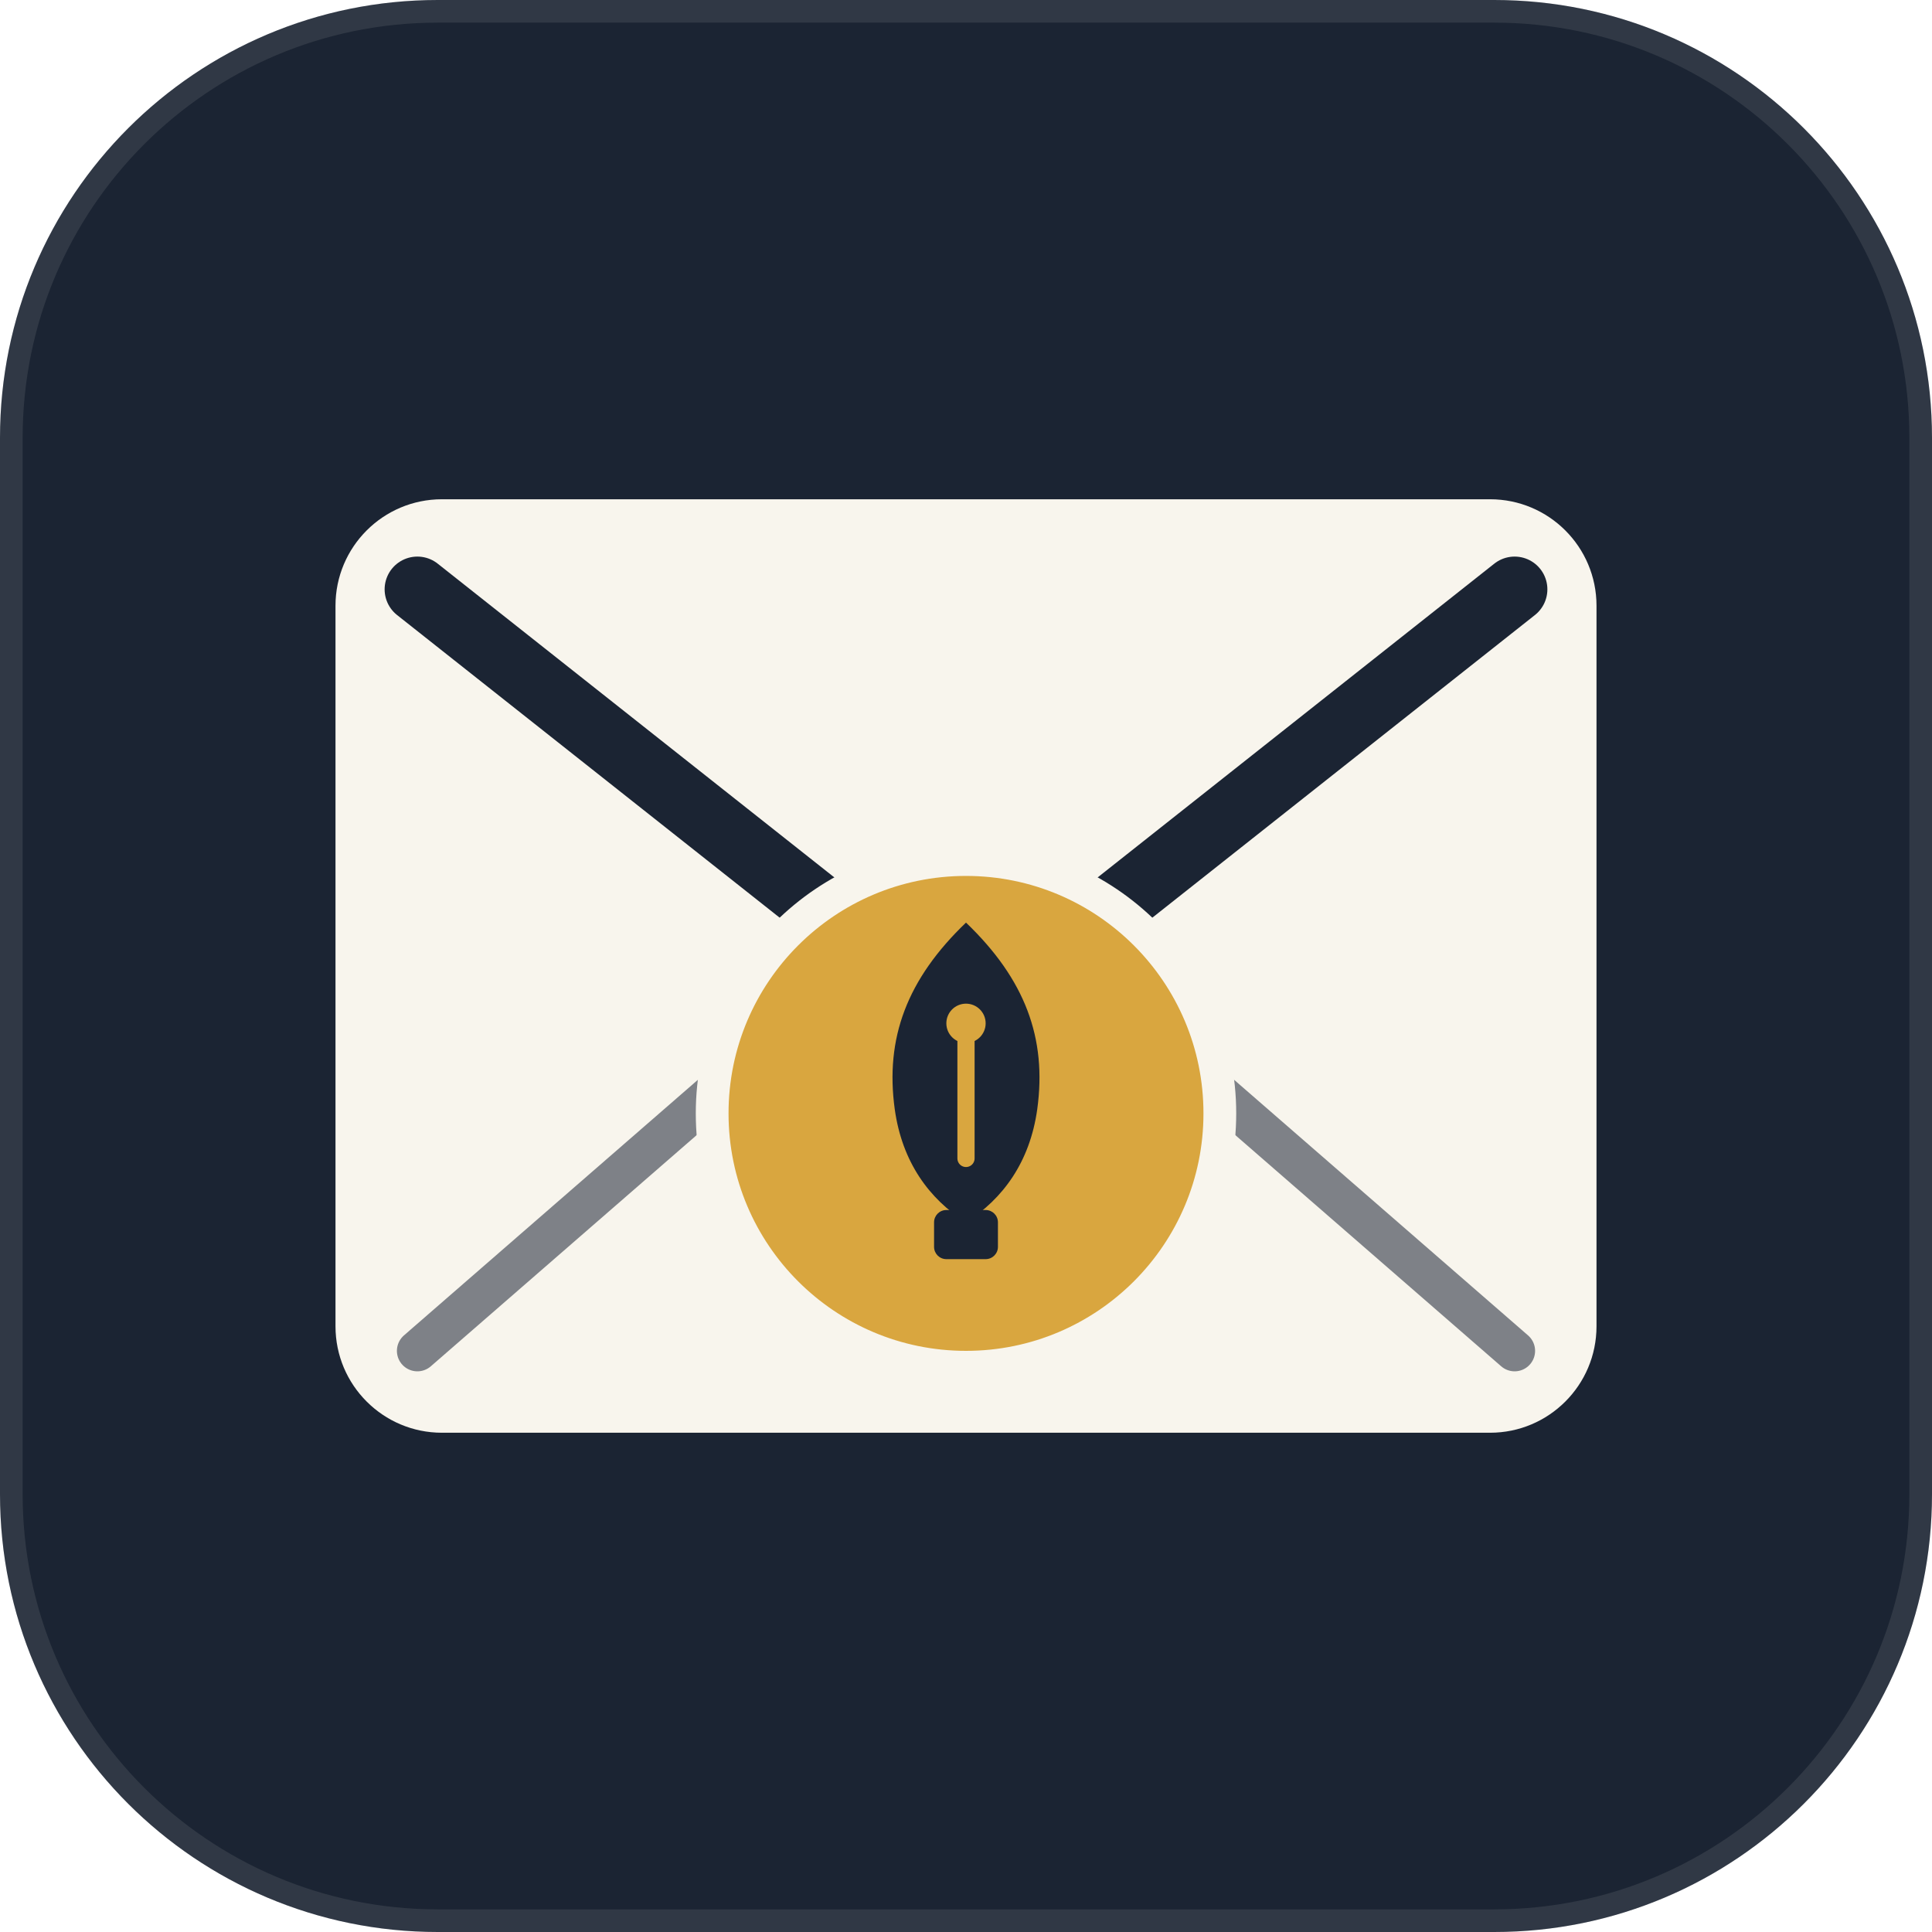
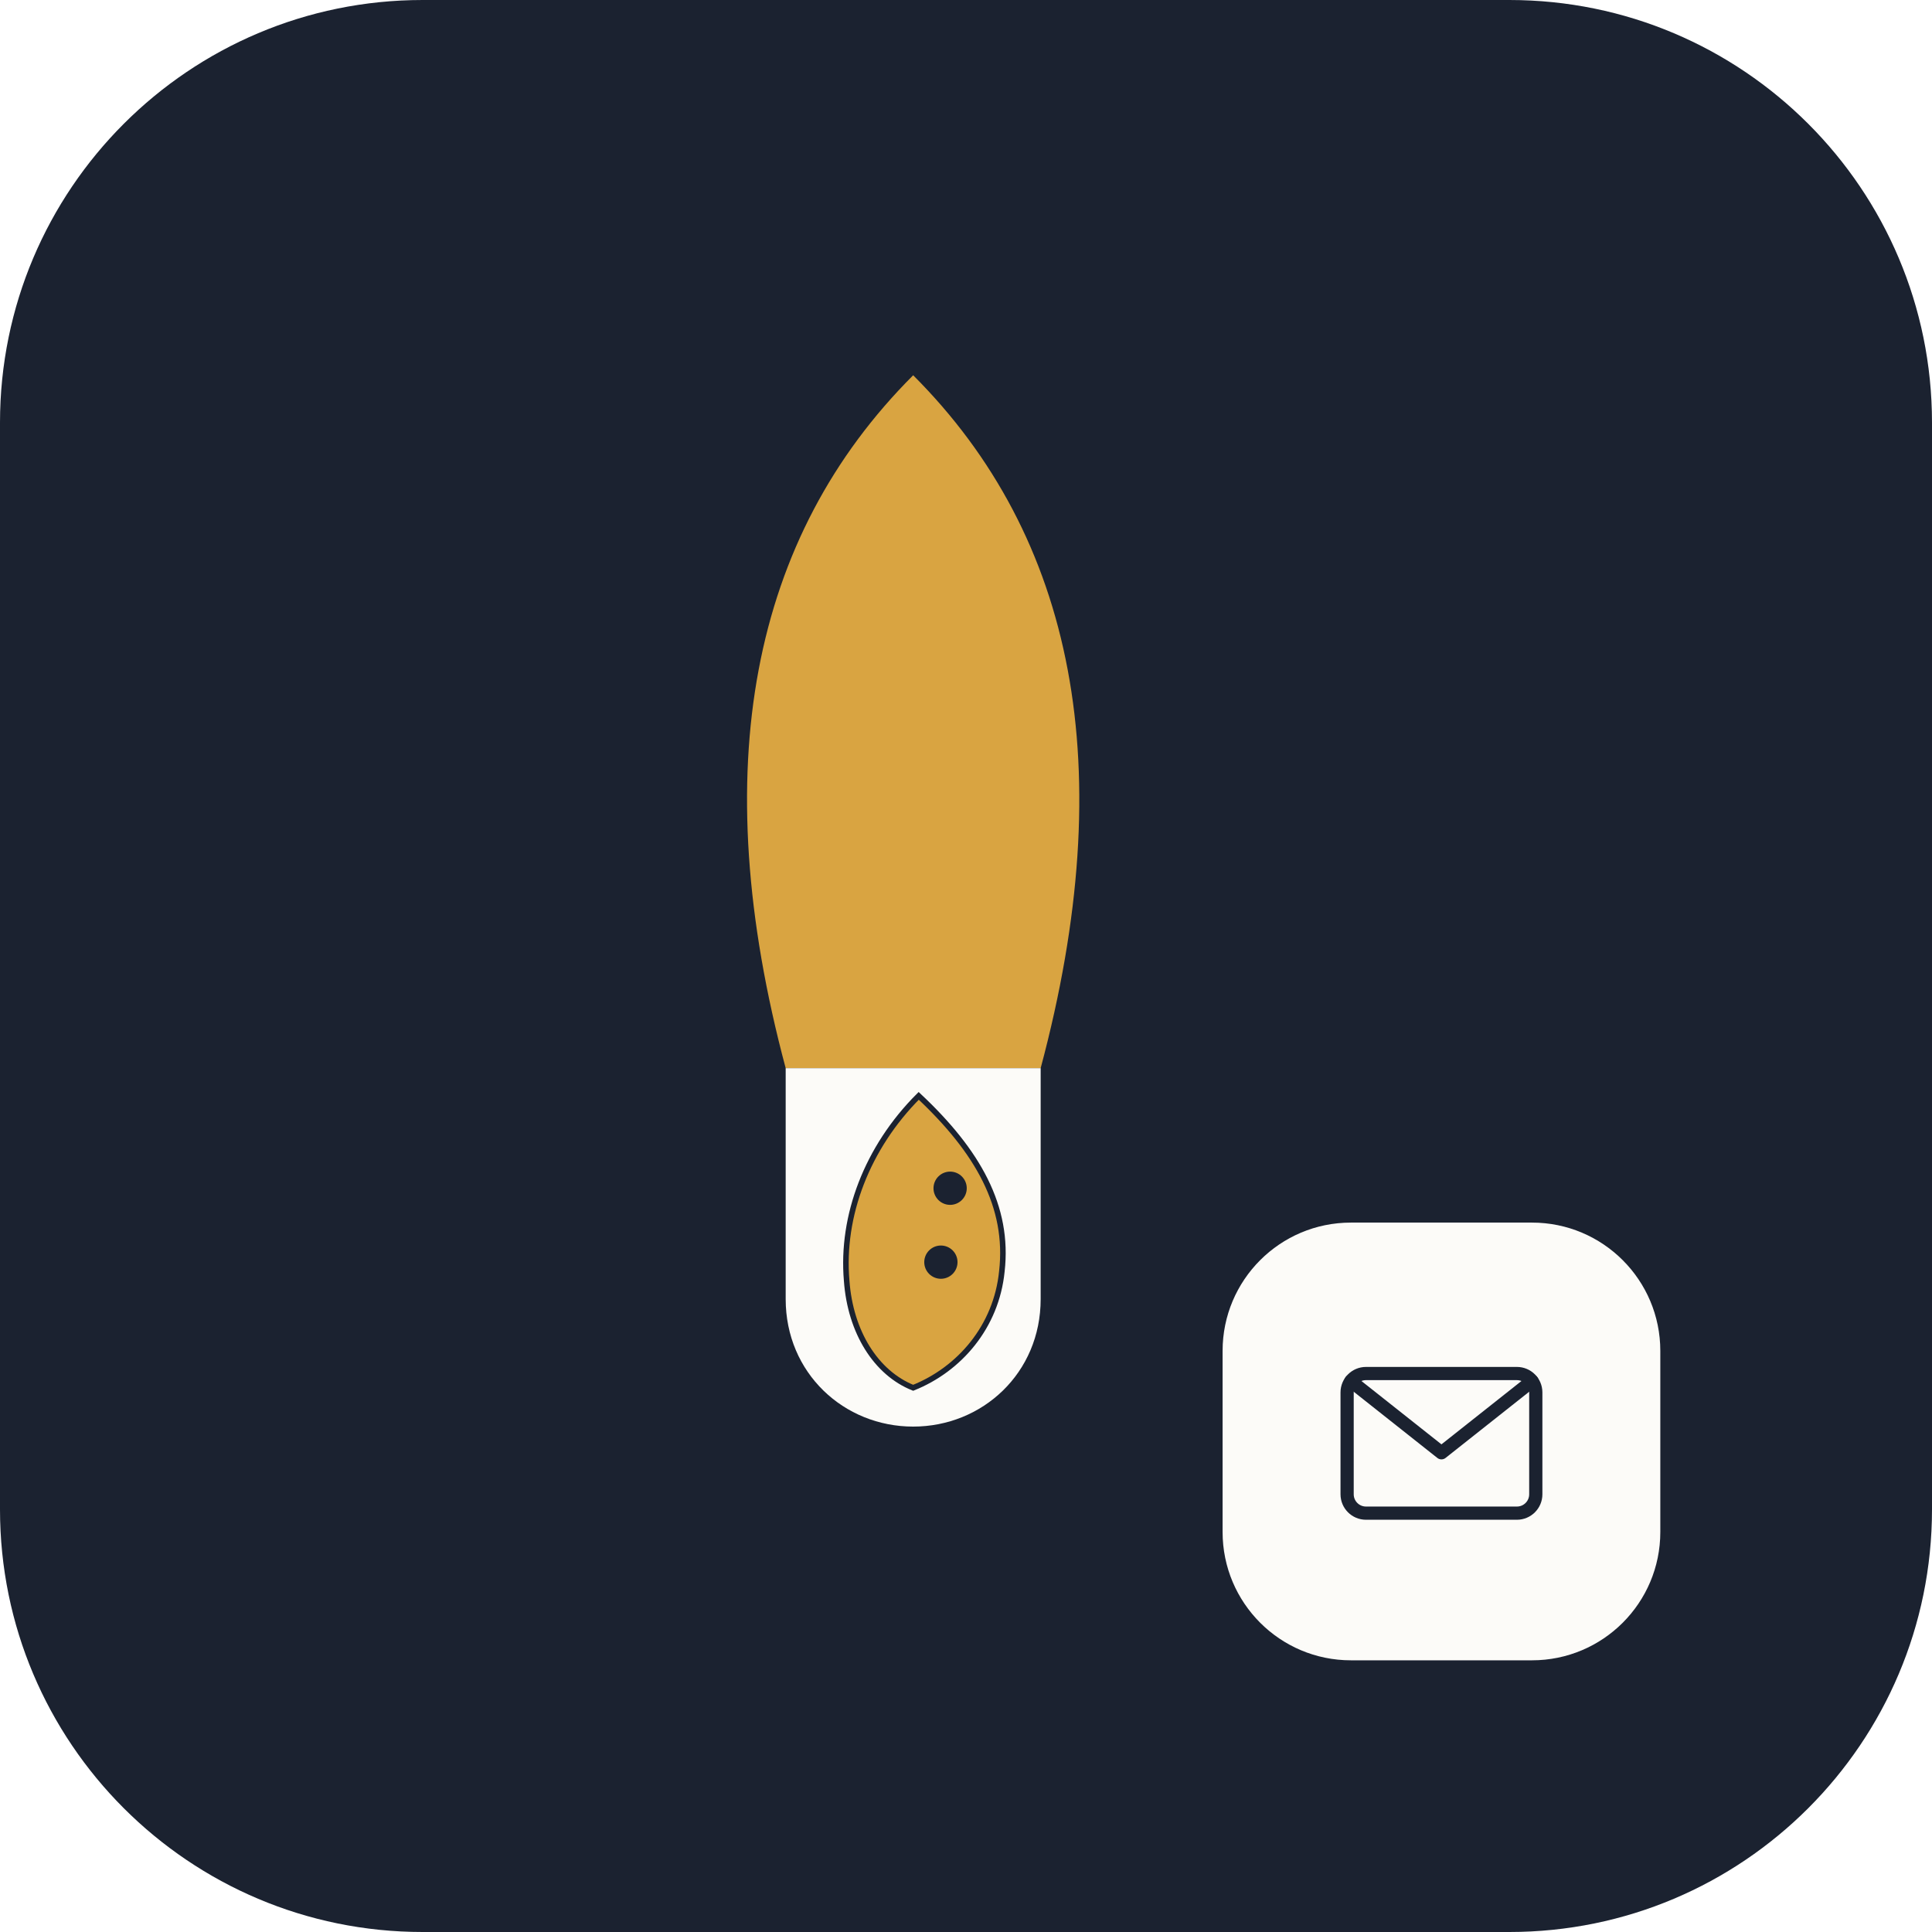
- <svg xmlns="http://www.w3.org/2000/svg" viewBox="0 0 512 512">
-   <rect width="512" height="512" rx="116" fill="#1B2433" />
-   <rect x="3" y="3" width="506" height="506" rx="113" fill="none" stroke="#F8F5ED" stroke-opacity=".10" stroke-width="6" />
-   <g transform="translate(256 256) scale(1.085) translate(-256 -256)">
-     <rect x="102" y="142" width="308" height="228" rx="26" fill="#F8F5ED" />
-     <path d="M122 164 L256 270 L390 164" stroke="#1B2433" stroke-width="16" fill="none" stroke-linecap="round" stroke-linejoin="round" />
-     <path d="M122 350 L214 270 M390 350 L298 270" stroke="#1B2433" stroke-width="10" fill="none" stroke-linecap="round" stroke-opacity=".55" />
-     <circle cx="256" cy="292" r="62" fill="#D9A63F" />
-     <circle cx="256" cy="292" r="62" fill="none" stroke="#F8F5ED" stroke-width="8" />
-     <g transform="translate(256 282) scale(0.3)">
-       <path d="M0,-122 C-48,-76 -66,-28 -58,30 C-52,73 -30,103 0,122 C30,103 52,73 58,30 C66,-28 48,-76 0,-122 Z" fill="#1B2433" />
-       <path d="M0,-40 L0,70" stroke="#D9A63F" stroke-width="14" stroke-linecap="round" />
-       <circle cx="0" cy="-40" r="16" fill="#D9A63F" />
-       <rect x="-26" y="112" width="52" height="40" rx="10" fill="#1B2433" />
-     </g>
+ <svg xmlns="http://www.w3.org/2000/svg" viewBox="0 0 512 512" role="img" aria-label="Irsyads letters">
+   <rect width="512" height="512" rx="112" fill="#1B2230" />
+   <svg x="100" y="64" width="284" height="350" viewBox="110 95 580 580">
+     <path fill="#D9A441" d="M400 100C487.5 187.5 512.5 312.5 469 475L331 475C287.5 312.5 312.5 187.5 400 100Z" />
+     <path fill="#FCFBF8" d="M331 475L469 475L469 600C469 640 437.5 669 400 669C362.5 669 331 640 331 600Z" />
+     <path fill="#D9A441" stroke="#1B2230" stroke-width="3" d="M403 490C435 520 452 550 448 585C445 615 425 638 400 648C380 640 366 618 364 590C361 555 375 518 403 490Z" />
+     <circle cx="420" cy="540" r="9" fill="#1B2230" />
+     <circle cx="415" cy="580" r="9" fill="#1B2230" />
+   </svg>
+   <rect x="324" y="324" width="116" height="116" rx="34" fill="#FCFBF8" />
+   <g transform="translate(350 350)" fill="none" stroke="#1B2230" stroke-width="3.5" stroke-linecap="round" stroke-linejoin="round">
+     <rect x="7" y="14" width="50" height="37" rx="5" />
+     <path d="M8 16l24 19 24-19" />
  </g>
</svg>
